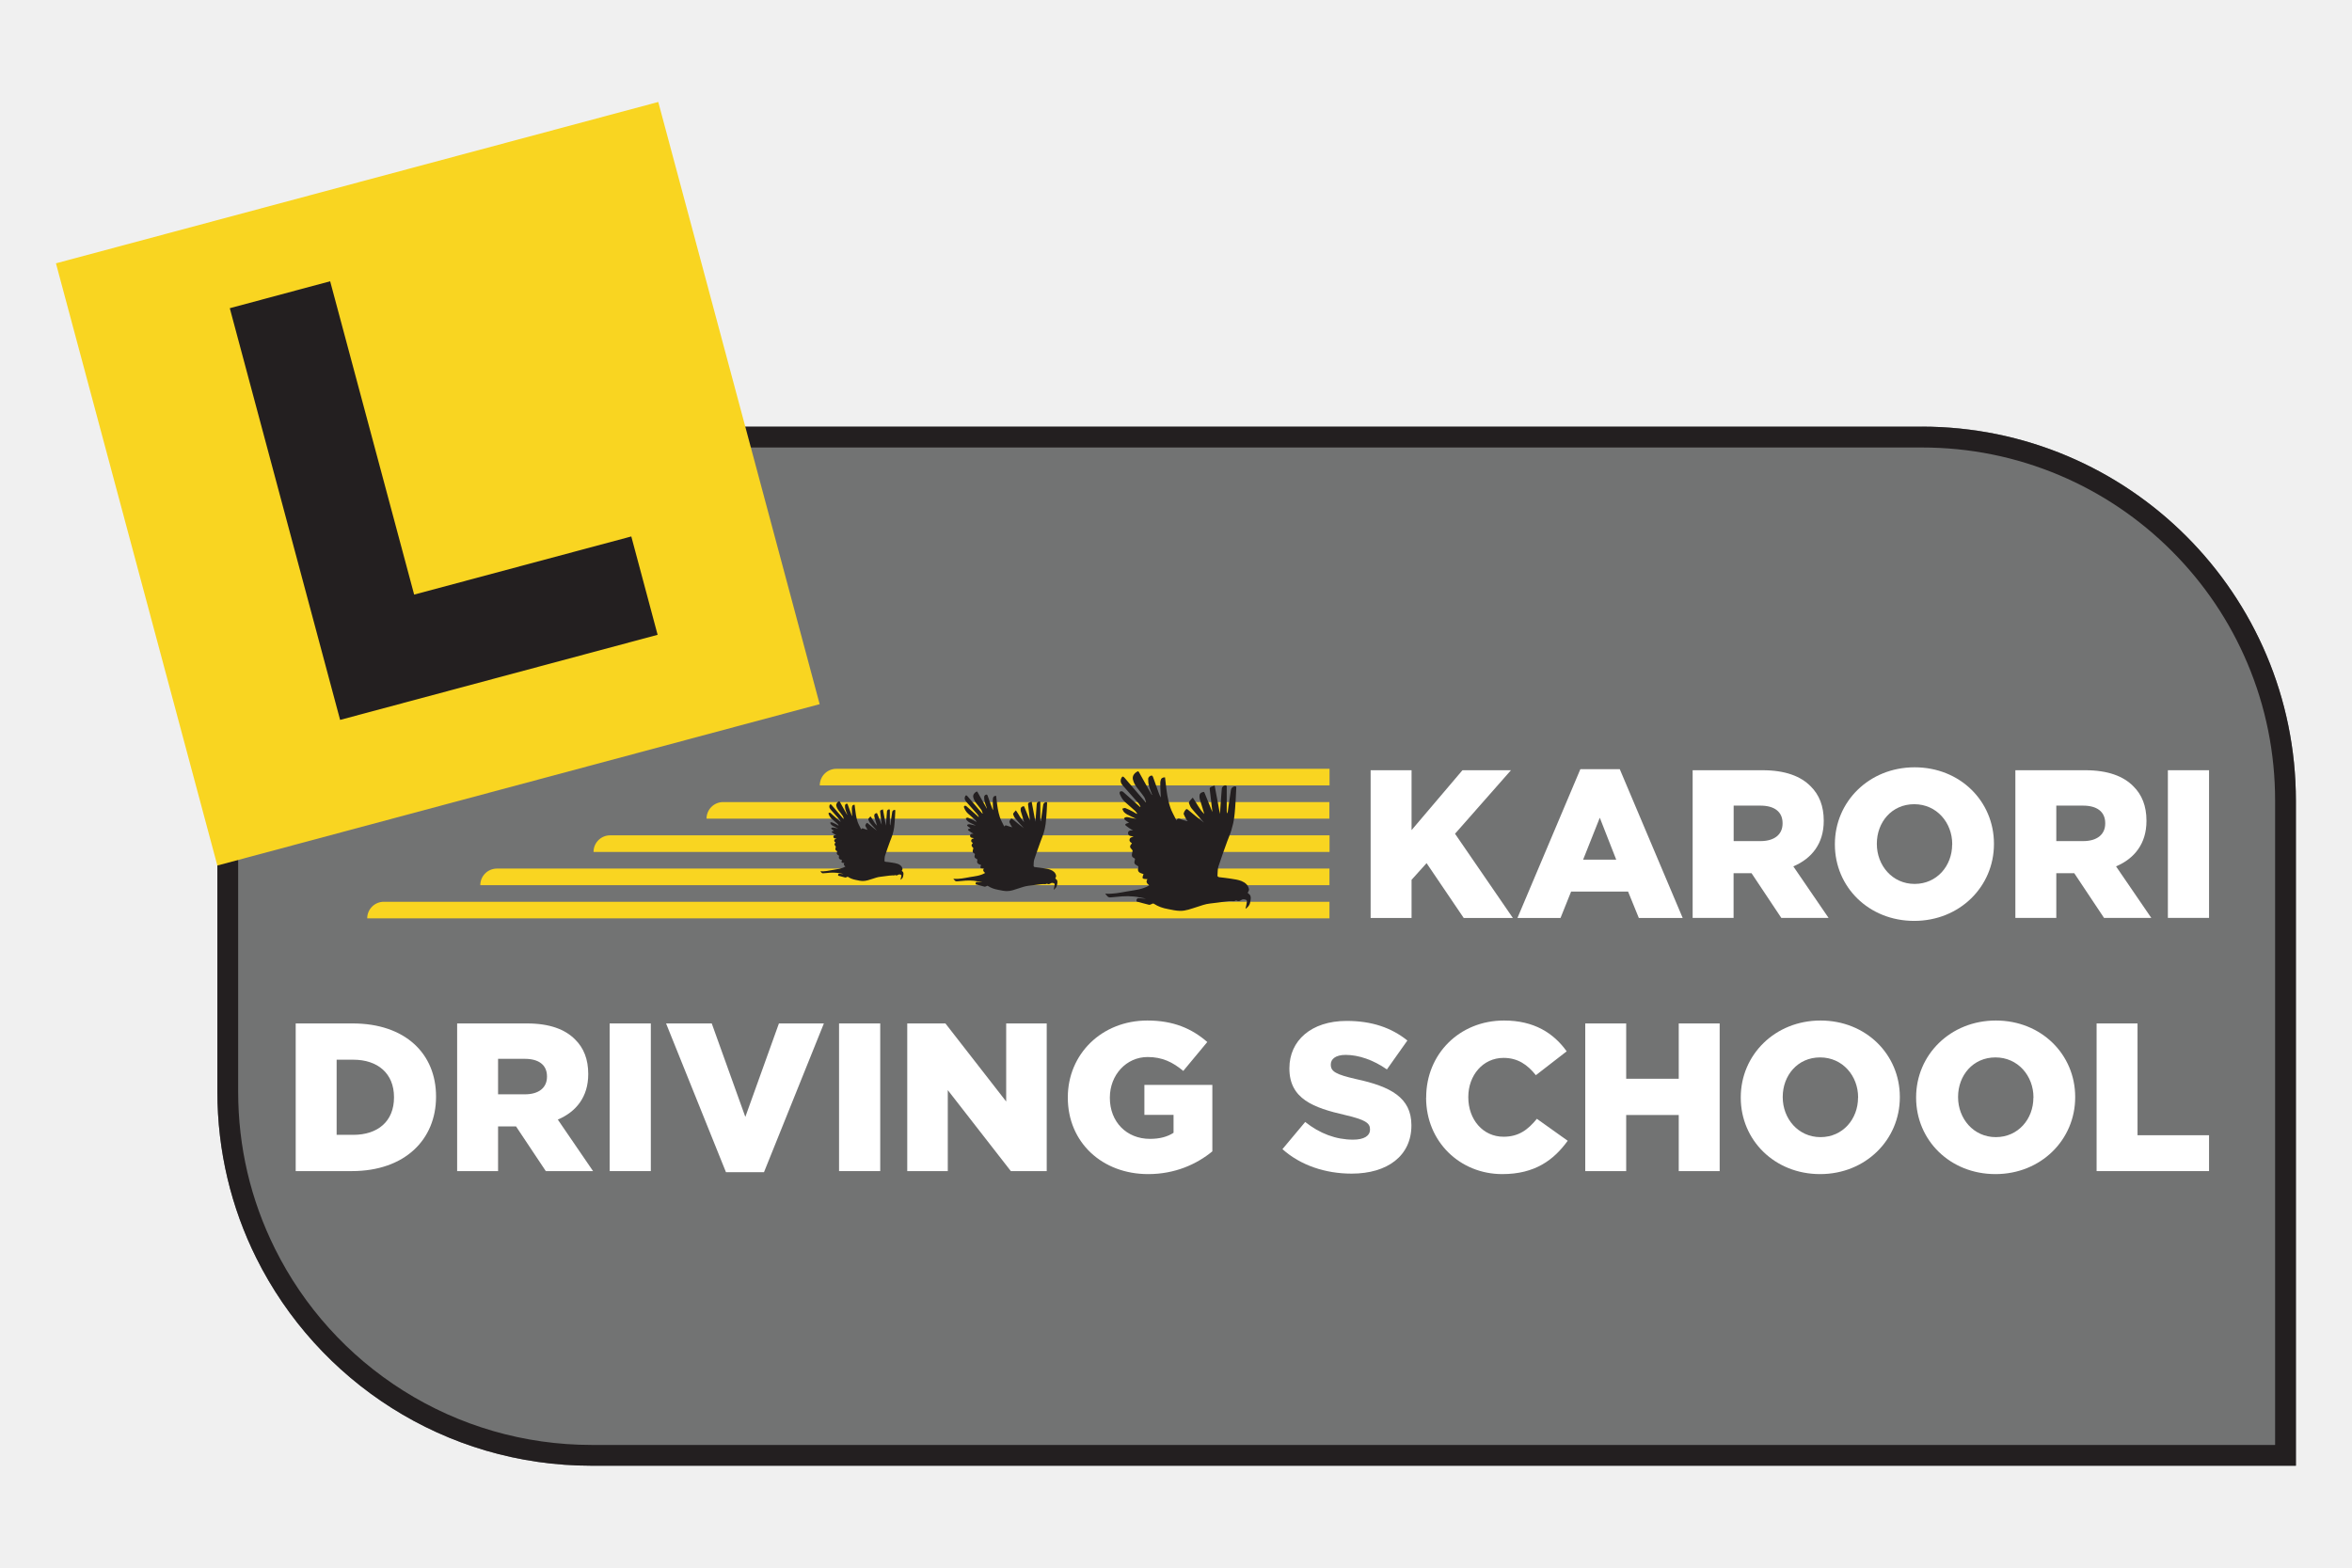
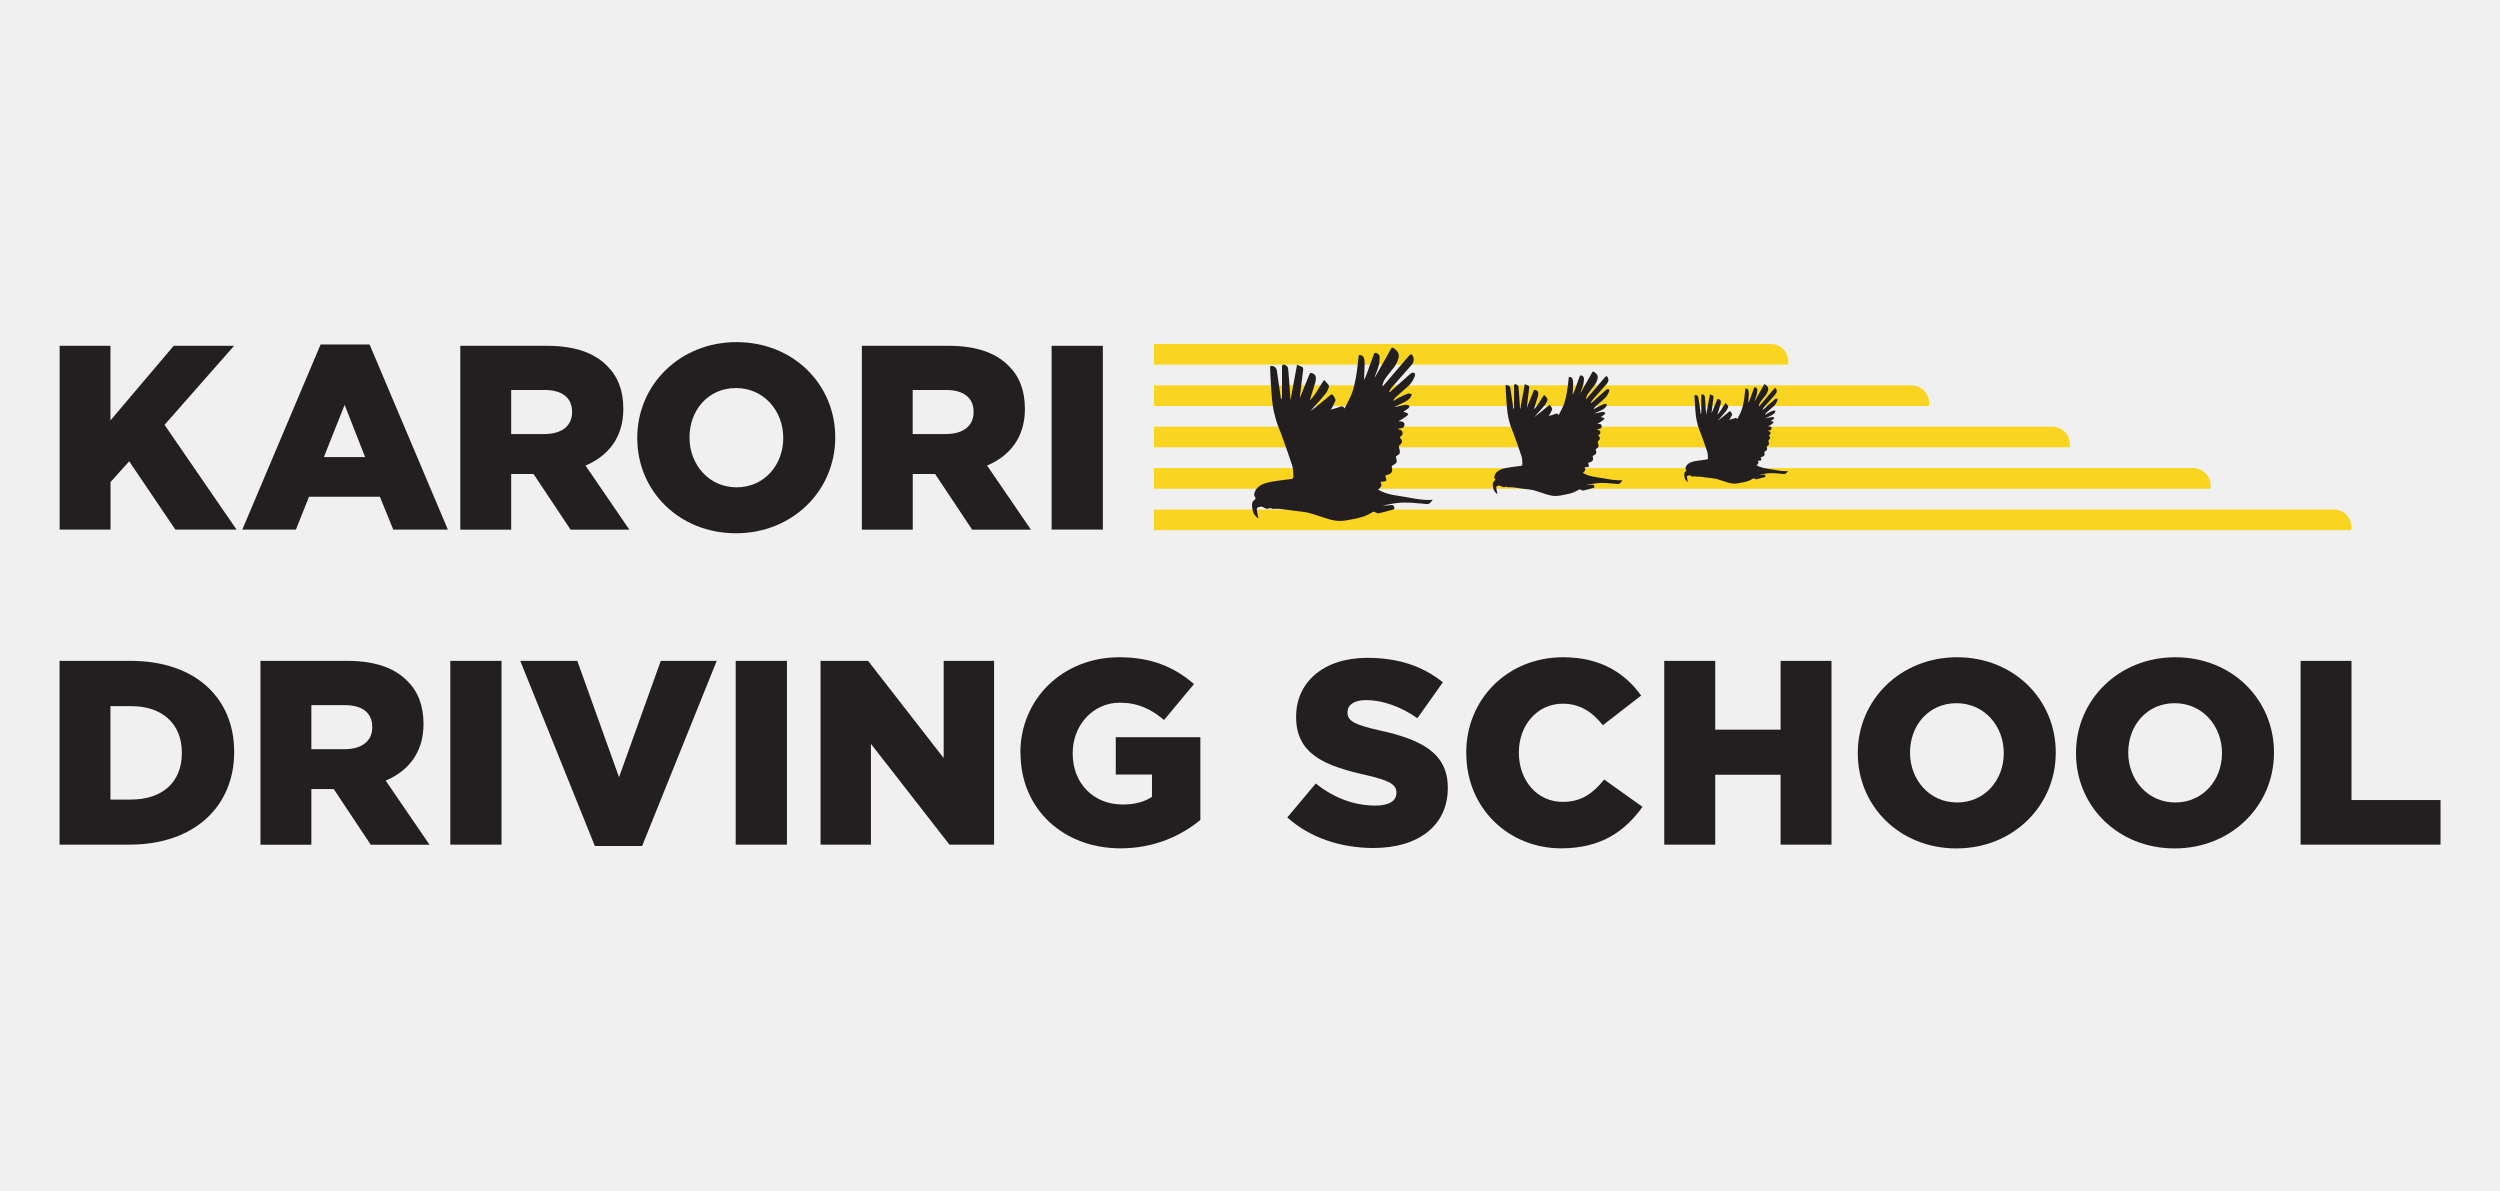
- <svg xmlns="http://www.w3.org/2000/svg" id="Layer_1" data-name="Layer 1" version="1.1" viewBox="0 0 297.64 198.43">
+ <svg xmlns="http://www.w3.org/2000/svg" id="Layer_1" data-name="Layer 1" version="1.1" viewBox="0 0 297.64 141.73">
  <defs>
    <style>
      .cls-1 {
        fill: #f9d521;
      }

-       .cls-1, .cls-2, .cls-3, .cls-4 {
+       .cls-1, .cls-2 {
        stroke-width: 0px;
      }

      .cls-2 {
        fill: #231f20;
      }
- 
-       .cls-3 {
-         fill: #fff;
-       }
- 
-       .cls-4 {
-         fill: #727373;
-       }
    </style>
  </defs>
  <g>
-     <path class="cls-4" d="M27.51,54.01v84.17c0,7.56,1.77,14.71,4.92,21.04,7.75,15.59,23.83,26.3,42.42,26.3h215.69s0-84.17,0-84.17c0-26.15-21.2-47.35-47.35-47.35H27.51Z" />
-     <path class="cls-2" d="M243.2,56.64c6.04,0,11.89,1.18,17.41,3.51,5.32,2.25,10.11,5.48,14.21,9.58,4.11,4.11,7.33,8.89,9.58,14.21,2.33,5.51,3.51,11.37,3.51,17.41v81.54H74.86c-8.48,0-16.74-2.39-23.87-6.9-6.95-4.39-12.55-10.6-16.2-17.95-3.08-6.2-4.65-12.89-4.65-19.87V56.64h213.06M243.2,54.01H27.51v84.17c0,7.56,1.77,14.71,4.92,21.04,7.75,15.59,23.83,26.3,42.42,26.3h215.69v-84.17c0-26.15-21.2-47.35-47.35-47.35h0Z" />
+     <path class="cls-2" d="M7.09,41.17h6.06v8.88l7.53-8.88h7.19l-8.28,9.41,8.57,12.47h-7.28l-5.5-8.13-2.22,2.47v5.66h-6.06v-21.88Z" />
+     <path class="cls-2" d="M38.15,41.01h5.85l9.32,22.04h-6.5l-1.59-3.91h-8.44l-1.56,3.91h-6.38l9.32-22.04ZM43.47,54.42l-2.44-6.22-2.47,6.22h4.91Z" />
+     <path class="cls-2" d="M54.79,41.17h10.35c3.35,0,5.66.88,7.13,2.38,1.28,1.25,1.94,2.94,1.94,5.1v.06c0,3.35-1.78,5.56-4.5,6.72l5.22,7.63h-7l-4.41-6.63h-2.66v6.63h-6.06v-21.88ZM64.86,51.67c2.06,0,3.25-1,3.25-2.59v-.06c0-1.72-1.25-2.59-3.28-2.59h-3.97v5.25h4Z" />
+     <path class="cls-2" d="M75.87,52.17v-.06c0-6.28,5.06-11.38,11.82-11.38s11.75,5.03,11.75,11.32v.06c0,6.28-5.06,11.38-11.82,11.38s-11.75-5.03-11.75-11.32ZM93.25,52.17v-.06c0-3.16-2.28-5.91-5.63-5.91s-5.53,2.69-5.53,5.85v.06c0,3.16,2.28,5.91,5.6,5.91s5.56-2.69,5.56-5.85Z" />
+     <path class="cls-2" d="M102.6,41.17h10.35c3.35,0,5.66.88,7.13,2.38,1.28,1.25,1.94,2.94,1.94,5.1v.06c0,3.35-1.78,5.56-4.5,6.72l5.22,7.63h-7l-4.41-6.63h-2.66v6.63h-6.06v-21.88ZM112.66,51.67c2.06,0,3.25-1,3.25-2.59v-.06c0-1.72-1.25-2.59-3.28-2.59h-3.97v5.25h4Z" />
+     <path class="cls-2" d="M125.2,41.17h6.1v21.88h-6.1v-21.88Z" />
+     <path class="cls-2" d="M7.09,78.68h8.44c7.82,0,12.35,4.5,12.35,10.82v.06c0,6.31-4.6,11-12.47,11H7.09v-21.88ZM15.62,95.19c3.63,0,6.03-2,6.03-5.53v-.06c0-3.5-2.41-5.53-6.03-5.53h-2.47v11.13h2.47Z" />
+     <path class="cls-2" d="M31,78.68h10.35c3.35,0,5.66.88,7.13,2.38,1.28,1.25,1.94,2.94,1.94,5.1v.06c0,3.35-1.78,5.56-4.5,6.72l5.22,7.63h-7l-4.41-6.63h-2.66v6.63h-6.06v-21.88ZM41.07,89.19c2.06,0,3.25-1,3.25-2.59v-.06c0-1.72-1.25-2.59-3.28-2.59h-3.97v5.25h4Z" />
+     <path class="cls-2" d="M53.61,78.68h6.1v21.88h-6.1v-21.88Z" />
+     <path class="cls-2" d="M61.95,78.68h6.78l4.97,13.85,4.97-13.85h6.66l-8.88,22.04h-5.63l-8.88-22.04Z" />
+     <path class="cls-2" d="M87.59,78.68h6.1v21.88h-6.1v-21.88Z" />
+     <path class="cls-2" d="M97.69,78.68h5.66l9,11.57v-11.57h6v21.88h-5.31l-9.35-12v12h-6v-21.88Z" />
+     <path class="cls-2" d="M121.48,89.69v-.06c0-6.38,5-11.38,11.79-11.38,3.85,0,6.57,1.19,8.88,3.19l-3.56,4.28c-1.56-1.31-3.13-2.06-5.28-2.06-3.16,0-5.6,2.66-5.6,6v.06c0,3.53,2.47,6.06,5.94,6.06,1.47,0,2.59-.31,3.5-.91v-2.66h-4.31v-4.44h10.07v9.85c-2.31,1.91-5.53,3.38-9.5,3.38-6.82,0-11.91-4.69-11.91-11.32Z" />
+     <path class="cls-2" d="M153.27,97.31l3.38-4.03c2.16,1.72,4.56,2.63,7.1,2.63,1.63,0,2.5-.56,2.5-1.5v-.06c0-.91-.72-1.41-3.69-2.09-4.66-1.06-8.25-2.38-8.25-6.88v-.06c0-4.06,3.22-7,8.47-7,3.72,0,6.63,1,9,2.91l-3.03,4.28c-2-1.41-4.19-2.16-6.13-2.16-1.47,0-2.19.63-2.19,1.41v.06c0,1,.75,1.44,3.78,2.13,5.03,1.09,8.16,2.72,8.16,6.82v.06c0,4.47-3.53,7.13-8.85,7.13-3.88,0-7.57-1.22-10.25-3.63Z" />
+     <path class="cls-2" d="M174.56,89.69v-.06c0-6.38,4.91-11.38,11.54-11.38,4.47,0,7.35,1.88,9.29,4.56l-4.56,3.53c-1.25-1.56-2.69-2.56-4.78-2.56-3.06,0-5.22,2.59-5.22,5.78v.06c0,3.28,2.16,5.85,5.22,5.85,2.28,0,3.63-1.06,4.94-2.66l4.56,3.25c-2.06,2.85-4.85,4.94-9.69,4.94-6.25,0-11.29-4.78-11.29-11.32Z" />
+     <path class="cls-2" d="M198.14,78.68h6.07v8.19h7.78v-8.19h6.06v21.88h-6.06v-8.32h-7.78v8.32h-6.07v-21.88Z" />
+     <path class="cls-2" d="M221.18,89.69v-.06c0-6.28,5.06-11.38,11.82-11.38s11.75,5.03,11.75,11.32v.06c0,6.28-5.06,11.38-11.82,11.38s-11.75-5.03-11.75-11.32ZM238.56,89.69v-.06c0-3.16-2.28-5.91-5.63-5.91s-5.53,2.69-5.53,5.85v.06c0,3.16,2.28,5.91,5.6,5.91s5.56-2.69,5.56-5.85Z" />
+     <path class="cls-2" d="M247.16,89.69v-.06c0-6.28,5.06-11.38,11.82-11.38s11.75,5.03,11.75,11.32v.06c0,6.28-5.06,11.38-11.82,11.38s-11.75-5.03-11.75-11.32ZM264.54,89.69v-.06c0-3.16-2.28-5.91-5.63-5.91s-5.53,2.69-5.53,5.85v.06c0,3.16,2.28,5.91,5.6,5.91s5.56-2.69,5.56-5.85Z" />
+     <path class="cls-2" d="M273.89,78.68h6.07v16.57h10.6v5.31h-16.66v-21.88Z" />
  </g>
-   <g>
-     <rect class="cls-1" x="15.95" y="21.77" width="78.91" height="78.91" transform="translate(-13.96 16.43) rotate(-15)" />
-     <polygon class="cls-2" points="79.89 67.9 83.22 80.35 43.04 91.12 29.08 39.01 41.78 35.6 52.41 75.26 79.89 67.9" />
-   </g>
-   <g>
-     <path class="cls-3" d="M173.45,97.49h5.18v7.58l6.44-7.58h6.14l-7.08,8.04,7.32,10.66h-6.22l-4.7-6.94-1.9,2.11v4.83h-5.18v-18.69Z" />
-     <path class="cls-3" d="M199.99,97.36h4.99l7.96,18.83h-5.55l-1.36-3.34h-7.21l-1.34,3.34h-5.45l7.96-18.83ZM204.53,108.81l-2.08-5.31-2.11,5.31h4.19Z" />
-     <path class="cls-3" d="M214.2,97.49h8.84c2.86,0,4.83.75,6.09,2.03,1.09,1.07,1.66,2.51,1.66,4.35v.05c0,2.86-1.52,4.75-3.85,5.74l4.46,6.52h-5.98l-3.77-5.66h-2.27v5.66h-5.18v-18.69ZM222.8,106.46c1.76,0,2.78-.85,2.78-2.22v-.05c0-1.47-1.07-2.22-2.8-2.22h-3.39v4.49h3.42Z" />
-     <path class="cls-3" d="M232.2,106.89v-.05c0-5.37,4.33-9.72,10.09-9.72s10.04,4.3,10.04,9.67v.05c0,5.37-4.33,9.72-10.09,9.72s-10.04-4.3-10.04-9.67ZM247.05,106.89v-.05c0-2.7-1.95-5.05-4.81-5.05s-4.73,2.3-4.73,4.99v.05c0,2.7,1.95,5.05,4.78,5.05s4.75-2.3,4.75-4.99Z" />
-     <path class="cls-3" d="M255.04,97.49h8.84c2.86,0,4.83.75,6.09,2.03,1.09,1.07,1.66,2.51,1.66,4.35v.05c0,2.86-1.52,4.75-3.85,5.74l4.46,6.52h-5.98l-3.77-5.66h-2.27v5.66h-5.18v-18.69ZM263.63,106.46c1.76,0,2.78-.85,2.78-2.22v-.05c0-1.47-1.07-2.22-2.8-2.22h-3.39v4.49h3.42Z" />
-     <path class="cls-3" d="M274.34,97.49h5.21v18.69h-5.21v-18.69Z" />
-   </g>
-   <g>
-     <path class="cls-3" d="M57.85,129.54h8.84c2.86,0,4.83.75,6.09,2.03,1.09,1.07,1.66,2.51,1.66,4.35v.05c0,2.86-1.52,4.75-3.85,5.74l4.46,6.52h-5.98l-3.77-5.66h-2.27v5.66h-5.18v-18.69ZM66.44,138.51c1.76,0,2.78-.85,2.78-2.22v-.05c0-1.47-1.07-2.22-2.8-2.22h-3.39v4.49h3.42Z" />
-     <g>
-       <path class="cls-3" d="M37.42,129.54h7.21c6.68,0,10.55,3.85,10.55,9.24v.05c0,5.39-3.93,9.4-10.66,9.4h-7.1v-18.69ZM44.71,143.64c3.1,0,5.15-1.71,5.15-4.73v-.05c0-2.99-2.06-4.73-5.15-4.73h-2.11v9.51s2.11,0,2.11,0Z" />
-       <path class="cls-3" d="M77.15,129.54h5.21v18.69h-5.21v-18.69Z" />
-       <path class="cls-3" d="M84.28,129.54h5.79l4.25,11.83,4.25-11.83h5.69l-7.58,18.83h-4.81l-7.58-18.83Z" />
-       <path class="cls-3" d="M106.18,129.54h5.21v18.69h-5.21v-18.69Z" />
-       <path class="cls-3" d="M114.81,129.54h4.83l7.69,9.88v-9.88h5.13v18.69h-4.54l-7.98-10.25v10.25s-5.13,0-5.13,0v-18.69Z" />
-       <path class="cls-3" d="M135.13,138.94v-.05c0-5.45,4.27-9.72,10.07-9.72,3.28,0,5.61,1.01,7.58,2.72l-3.04,3.66c-1.34-1.12-2.67-1.76-4.51-1.76-2.7,0-4.78,2.27-4.78,5.13v.05c0,3.02,2.11,5.18,5.07,5.18,1.26,0,2.22-.27,2.99-.77v-2.27h-3.69v-3.79h8.6v8.41c-1.98,1.63-4.73,2.88-8.12,2.88-5.82,0-10.17-4.01-10.17-9.67Z" />
-       <path class="cls-3" d="M162.29,145.45l2.88-3.44c1.84,1.47,3.9,2.24,6.06,2.24,1.39,0,2.14-.48,2.14-1.28v-.05c0-.77-.61-1.2-3.15-1.79-3.98-.91-7.05-2.03-7.05-5.88v-.05c0-3.47,2.75-5.98,7.24-5.98,3.18,0,5.66.85,7.69,2.48l-2.59,3.66c-1.71-1.2-3.58-1.84-5.23-1.84-1.26,0-1.87.53-1.87,1.2v.05c0,.85.64,1.23,3.23,1.82,4.3.93,6.97,2.32,6.97,5.82v.05c0,3.82-3.02,6.09-7.56,6.09-3.31,0-6.46-1.04-8.76-3.1Z" />
-       <path class="cls-3" d="M180.48,138.94v-.05c0-5.45,4.19-9.72,9.85-9.72,3.82,0,6.28,1.6,7.93,3.9l-3.9,3.02c-1.07-1.34-2.3-2.19-4.09-2.19-2.62,0-4.46,2.22-4.46,4.94v.05c0,2.8,1.84,4.99,4.46,4.99,1.95,0,3.1-.91,4.22-2.27l3.9,2.78c-1.76,2.43-4.14,4.22-8.28,4.22-5.34,0-9.64-4.09-9.64-9.67Z" />
-       <path class="cls-3" d="M200.61,129.54h5.18v7h6.65v-7s5.18,0,5.18,0v18.69h-5.18v-7.1s-6.65,0-6.65,0v7.1h-5.18v-18.69Z" />
-       <path class="cls-3" d="M220.29,138.94v-.05c0-5.37,4.33-9.72,10.09-9.72s10.04,4.3,10.04,9.67v.05c0,5.37-4.33,9.72-10.09,9.72s-10.04-4.3-10.04-9.67ZM235.14,138.94v-.05c0-2.7-1.95-5.05-4.81-5.05s-4.73,2.3-4.73,4.99v.05c0,2.7,1.95,5.05,4.78,5.05s4.75-2.3,4.75-4.99Z" />
-       <path class="cls-3" d="M242.48,138.94v-.05c0-5.37,4.33-9.72,10.09-9.72s10.04,4.3,10.04,9.67v.05c0,5.37-4.33,9.72-10.09,9.72s-10.04-4.3-10.04-9.67ZM257.33,138.94v-.05c0-2.7-1.95-5.05-4.81-5.05s-4.73,2.3-4.73,4.99v.05c0,2.7,1.95,5.05,4.78,5.05s4.75-2.3,4.75-4.99Z" />
-       <path class="cls-3" d="M265.32,129.54h5.18v14.15h9.05v4.54h-14.23v-18.69Z" />
-     </g>
-   </g>
-   <path class="cls-1" d="M103.73,97.31h64.51c0,1.16-.94,2.1-2.1,2.1h-62.41v-2.1h0Z" transform="translate(271.98 196.72) rotate(-180)" />
-   <path class="cls-1" d="M89.42,101.51h78.83c0,1.16-.94,2.1-2.1,2.1h-76.72v-2.1h0Z" transform="translate(257.66 205.13) rotate(-180)" />
-   <path class="cls-1" d="M75.1,105.72h93.14c0,1.16-.94,2.1-2.1,2.1h-91.04v-2.1h0Z" transform="translate(243.35 213.55) rotate(-180)" />
-   <path class="cls-1" d="M60.79,109.93h107.46c0,1.16-.94,2.1-2.1,2.1H60.79v-2.1h0Z" transform="translate(229.03 221.97) rotate(-180)" />
-   <path class="cls-1" d="M46.47,114.14h121.77c0,1.16-.94,2.1-2.1,2.1H46.47v-2.1h0Z" transform="translate(214.71 230.38) rotate(-180)" />
-   <g>
-     <path class="cls-2" d="M139.86,113.11c.08.12.17.2.24.29.13.17.29.21.5.18.23-.03.46-.03.68-.06.99-.11,1.97-.14,2.96.07.26.06.52.1.79.15-.3,0-.6-.02-.89-.06-.16-.02-.26.05-.31.19-.02.06,0,.13,0,.22.02,0,.06.03.1.04.49.13.97.27,1.47.39.1.02.23-.04.33-.09.11-.06.19-.11.31-.03.53.35,1.13.55,1.75.66.51.1,1.02.22,1.53.23.72.02,1.4-.26,2.08-.47.57-.18,1.13-.4,1.73-.46.68-.07,1.35-.17,2.02-.26.23-.03.47-.06.7-.05.17,0,.34.06.51-.06.03-.02.09-.01.13,0,.2.11.39.07.55-.05.2-.15.41-.13.61-.06.07.02.16.13.15.19-.03.24-.08.48-.13.73-.01.05-.04.1-.05.15.02.02.04.03.07.05.11-.11.23-.21.32-.33.17-.22.21-.49.25-.76.05-.32.04-.61-.27-.8-.11-.07-.1-.14-.02-.25.06-.08.1-.21.09-.3-.1-.55-.5-.86-.97-1.05-.41-.16-.86-.22-1.3-.29-.49-.08-.99-.13-1.48-.19-.16-.02-.26-.09-.24-.26.03-.37.01-.76.12-1.1.35-1.08.74-2.14,1.12-3.2.17-.47.38-.92.52-1.4.16-.54.29-1.08.36-1.63.1-.77.14-1.56.19-2.34.03-.48.05-.95.07-1.43,0-.05-.06-.14-.1-.14-.28-.02-.54.18-.58.46-.11.7-.21,1.4-.31,2.1-.04.27-.07.55-.11.82h-.06c-.02-.09-.05-.18-.05-.27,0-.46,0-.92,0-1.38,0-.56,0-1.12,0-1.68,0-.06-.03-.15-.07-.16-.21-.08-.53.15-.55.37-.04.38-.06.75-.09,1.13-.05.7-.1,1.39-.15,2.1-.22-1.19-.44-2.38-.67-3.6-.18.07-.32.12-.46.18-.14.06-.18.16-.16.31.05.39.1.79.14,1.18.07.55.13,1.1.2,1.69-.04-.09-.07-.16-.1-.22-.29-.72-.59-1.45-.88-2.17-.03-.08-.05-.19-.19-.15-.35.08-.5.27-.47.64.01.13.03.25.07.37.1.35.21.7.32,1.04.07.23.14.46.22.74-.65-.61-.95-1.39-1.46-2.07-.16.17-.31.32-.43.48-.05.06-.07.18-.04.24.09.22.17.46.32.64.32.4.67.77,1.01,1.16.19.21.37.42.56.64-.69-.51-1.34-1.06-2-1.61-.06-.05-.14-.12-.2-.1-.16.03-.42.51-.36.65.1.23.22.46.35.68.04.08.11.14.16.21-.3-.06-.56-.15-.83-.24-.2-.07-.41-.23-.61.12-.28-.59-.6-1.1-.78-1.66-.33-.97-.46-2-.57-3.01-.03-.26-.06-.52-.09-.77-.33,0-.5.12-.56.41-.03.14-.05.29-.04.44,0,.38.02.77.04,1.15,0,.18.02.37.03.55-.12-.19-.2-.39-.27-.59-.24-.68-.48-1.36-.73-2.04-.02-.06-.11-.15-.16-.15-.22.01-.44.22-.44.43,0,.29.02.59.1.87.1.39.26.76.4,1.14-.01,0-.03.01-.04.02-.17-.29-.34-.59-.5-.88-.37-.66-.74-1.32-1.11-1.98-.05-.08-.09-.18-.22-.11-.33.17-.66.54-.57.97.08.38.26.72.49,1.03.31.41.65.8.93,1.22.13.19.17.43.25.65-.02,0-.04.01-.06.02-.02-.02-.04-.04-.06-.06-.86-1-1.72-2.01-2.58-3.01-.21-.24-.31-.24-.45.06-.04.09-.06.21-.06.31,0,.25.14.44.3.62.66.74,1.32,1.48,1.97,2.23.1.12.16.27.24.41-.02.01-.04.03-.06.04-.28-.25-.56-.5-.84-.75-.44-.39-.87-.79-1.31-1.17-.07-.06-.24-.09-.33-.05-.13.06-.13.21-.08.34.16.38.36.74.68,1.02.42.37.84.74,1.26,1.11.1.09.17.22.25.33-.02.02-.03.03-.05.05-.17-.1-.33-.21-.5-.3-.31-.16-.62-.32-.94-.44-.11-.04-.26.05-.39.08.06.12.09.26.17.36.26.33.65.47,1.01.65.2.1.41.2.62.29-.33-.05-.64-.13-.96-.2-.12-.03-.24-.04-.36-.03-.09.01-.2.07-.24.14-.02.04.05.17.12.22.15.12.32.23.5.35-.07.02-.12.04-.17.05-.06.02-.12.03-.17.05-.16.07-.19.16-.06.27.13.11.28.21.42.31.14.09.29.18.48.29-.14,0-.22,0-.3,0-.21.03-.32.14-.33.32,0,.2.1.34.31.38.12.02.25.04.4.07-.23.09-.48.11-.52.39-.04.24.13.35.3.45-.01.03-.02.05-.03.06-.27.31-.27.46.02.74.09.09.12.17.08.28-.03.07-.04.14-.05.22-.07.32-.01.46.28.61.11.05.1.12.07.21-.12.4-.07.54.31.73.14.07.17.14.12.28-.1.36.04.58.39.69.09.03.18.06.28.1-.04.1-.06.18-.09.26-.08.25-.03.32.22.35.11.01.22.02.37.03-.27.37-.02.57.23.79-.87.52-1.82.59-2.75.75-.93.16-1.86.37-2.82.29Z" />
-     <path class="cls-2" d="M120.63,111.21c.06.08.12.14.17.21.09.12.21.15.36.13.16-.02.33-.02.49-.04.71-.08,1.41-.1,2.11.05.19.04.37.07.56.11-.22,0-.43-.02-.63-.04-.11-.02-.19.03-.22.13-.02.04,0,.1,0,.16.02,0,.04.02.07.03.35.09.7.19,1.05.28.07.02.16-.03.23-.06.08-.04.14-.08.22-.02.38.25.81.39,1.25.47.36.07.73.16,1.1.17.52.01,1-.18,1.49-.34.41-.13.81-.28,1.24-.33.48-.05.96-.12,1.45-.18.17-.02.34-.04.5-.04.12,0,.25.04.36-.04.02-.01.07,0,.09,0,.14.08.28.05.4-.03.14-.11.29-.09.44-.04.05.02.11.09.11.14-.02.17-.06.35-.09.52,0,.04-.03.07-.04.11.02.01.03.02.05.04.08-.08.16-.15.23-.24.12-.16.15-.35.18-.54.03-.23.03-.43-.19-.57-.08-.05-.07-.1-.02-.18.04-.06.07-.15.06-.22-.07-.39-.36-.62-.69-.75-.29-.12-.61-.16-.93-.21-.35-.06-.71-.09-1.06-.14-.11-.01-.18-.07-.17-.19.02-.26,0-.54.09-.79.25-.77.53-1.53.8-2.29.12-.34.27-.66.37-1,.11-.38.21-.77.26-1.17.07-.55.1-1.11.14-1.67.02-.34.04-.68.05-1.02,0-.03-.04-.1-.07-.1-.2-.01-.39.13-.42.33-.08.5-.15,1-.22,1.5-.03.2-.05.39-.08.59h-.04c-.01-.06-.03-.13-.03-.19,0-.33,0-.65,0-.98,0-.4,0-.8,0-1.2,0-.04-.02-.11-.05-.12-.15-.05-.38.11-.4.27-.03.27-.04.54-.06.81-.04.5-.07.99-.11,1.5-.16-.85-.31-1.7-.48-2.57-.13.05-.23.09-.33.13-.1.04-.13.12-.12.22.04.28.07.56.1.85.05.39.09.79.14,1.21-.03-.07-.05-.11-.07-.16-.21-.52-.42-1.04-.63-1.55-.02-.06-.04-.13-.14-.11-.25.06-.36.19-.34.45,0,.09.02.18.05.27.07.25.15.5.23.75.05.16.1.33.16.53-.46-.44-.68-.99-1.04-1.48-.11.12-.22.23-.31.35-.03.04-.05.13-.03.17.06.16.12.33.23.46.23.29.48.55.72.83.13.15.27.3.4.45-.49-.37-.96-.76-1.43-1.15-.04-.03-.1-.08-.14-.07-.11.02-.3.36-.26.46.07.17.16.33.25.49.03.05.08.1.12.15-.21-.04-.4-.11-.59-.17-.15-.05-.3-.16-.43.08-.2-.42-.43-.79-.56-1.19-.23-.7-.33-1.43-.41-2.15-.02-.18-.04-.37-.06-.55-.24,0-.36.09-.4.29-.02.1-.03.21-.03.32,0,.27.02.55.03.82,0,.13.02.26.02.39-.09-.14-.14-.28-.19-.42-.17-.48-.35-.97-.52-1.45-.02-.05-.08-.11-.12-.11-.16,0-.31.15-.31.31,0,.21.02.42.07.62.07.28.19.54.29.81,0,0-.02,0-.03.01-.12-.21-.24-.42-.36-.63-.26-.47-.53-.94-.79-1.41-.03-.06-.07-.13-.15-.08-.24.12-.47.38-.41.69.06.27.19.52.35.74.22.29.46.57.67.87.09.13.12.31.18.46-.01,0-.03.01-.04.02-.01-.01-.03-.03-.04-.04-.61-.72-1.23-1.43-1.84-2.15-.15-.17-.22-.17-.32.04-.03.07-.04.15-.04.22,0,.18.1.32.21.45.47.53.94,1.06,1.41,1.59.07.08.11.2.17.29-.02,0-.03.02-.04.03-.2-.18-.4-.36-.6-.54-.31-.28-.62-.56-.94-.83-.05-.05-.17-.07-.23-.04-.09.04-.09.15-.05.24.11.27.26.53.48.73.3.26.6.53.9.79.07.07.12.16.18.23-.01.01-.02.02-.04.03-.12-.07-.23-.15-.36-.21-.22-.11-.44-.23-.67-.31-.08-.03-.19.03-.28.06.04.09.06.19.12.26.19.23.46.34.72.46.15.07.29.14.44.21-.23-.03-.46-.09-.68-.14-.08-.02-.17-.03-.26-.02-.06,0-.14.05-.17.1-.02.03.04.12.08.16.11.09.23.16.36.25-.05.02-.09.03-.12.04-.04.01-.09.02-.12.04-.11.05-.13.11-.04.19.09.08.2.15.3.22.1.07.21.13.35.21-.1,0-.15,0-.21,0-.15.02-.23.1-.23.23,0,.14.07.24.22.27.09.02.18.03.29.05-.16.07-.34.08-.37.28-.03.17.09.25.21.32,0,.02-.01.03-.02.04-.19.22-.19.33.01.53.07.06.09.12.05.2-.02.05-.03.1-.04.15-.05.23,0,.33.2.43.08.04.07.08.05.15-.09.29-.05.39.22.52.1.05.12.1.09.2-.07.26.03.42.28.5.07.02.13.04.2.07-.03.07-.05.13-.06.18-.05.18-.02.23.16.25.08,0,.16.01.26.02-.19.26-.02.41.16.56-.62.37-1.3.42-1.96.53-.66.12-1.33.27-2.02.21Z" />
-     <path class="cls-2" d="M103.8,110.26c.04.07.1.11.14.17.07.1.17.12.28.1.13-.02.26-.02.39-.03.57-.07,1.13-.08,1.69.04.15.03.3.06.45.09-.17,0-.34-.01-.51-.04-.09-.01-.15.03-.18.11-.01.03,0,.08,0,.13.01,0,.03.02.06.02.28.08.56.15.84.22.06.01.13-.02.19-.05.06-.03.11-.07.18-.02.3.2.64.31,1,.38.29.06.58.13.88.13.41,0,.8-.15,1.19-.27.33-.1.64-.23.99-.26.39-.04.77-.1,1.16-.15.13-.02.27-.03.4-.03.1,0,.2.03.29-.03.02-.01.05,0,.07,0,.11.06.22.04.32-.03.12-.08.23-.07.35-.03.04.01.09.07.09.11-.01.14-.05.28-.08.41,0,.03-.02.06-.03.09.01,0,.03.02.04.03.06-.06.13-.12.18-.19.1-.13.12-.28.14-.43.03-.18.02-.35-.15-.46-.06-.04-.06-.08-.01-.14.03-.05.06-.12.05-.17-.06-.31-.29-.49-.55-.6-.23-.09-.49-.13-.74-.17-.28-.05-.57-.08-.85-.11-.09-.01-.15-.05-.14-.15.02-.21,0-.43.07-.63.2-.62.42-1.22.64-1.83.1-.27.22-.53.3-.8.09-.31.17-.62.21-.93.06-.44.08-.89.11-1.33.02-.27.03-.55.04-.82,0-.03-.04-.08-.06-.08-.16,0-.31.1-.33.26-.06.4-.12.8-.18,1.2-.02.16-.04.31-.06.47h-.03c0-.05-.03-.1-.03-.15,0-.26,0-.52,0-.79,0-.32,0-.64,0-.96,0-.03-.02-.09-.04-.09-.12-.04-.3.08-.32.21-.02.21-.04.43-.05.64-.03.4-.06.79-.09,1.2-.13-.68-.25-1.36-.38-2.06-.1.04-.18.07-.26.11-.08.03-.1.09-.09.18.03.23.06.45.08.68.04.32.08.63.12.97-.02-.05-.04-.09-.06-.13-.17-.41-.34-.83-.5-1.24-.02-.05-.03-.11-.11-.09-.2.05-.29.15-.27.36,0,.07.02.14.04.21.06.2.12.4.18.6.04.13.08.26.13.42-.37-.35-.54-.8-.83-1.18-.09.1-.18.18-.25.28-.03.03-.04.1-.02.14.05.13.1.26.18.37.18.23.38.44.58.66.11.12.21.24.32.36-.39-.29-.77-.61-1.14-.92-.03-.03-.08-.07-.11-.06-.09.02-.24.29-.21.37.06.13.13.26.2.39.02.04.06.08.09.12-.17-.04-.32-.09-.47-.14-.12-.04-.24-.13-.35.07-.16-.34-.34-.63-.45-.95-.19-.56-.26-1.14-.33-1.72-.02-.15-.03-.3-.05-.44-.19,0-.29.07-.32.23-.02.08-.03.17-.03.25,0,.22.01.44.02.66,0,.1.01.21.02.31-.07-.11-.11-.22-.15-.34-.14-.39-.28-.78-.42-1.16-.01-.04-.06-.09-.09-.09-.12,0-.25.12-.25.25,0,.17.01.34.06.5.06.22.15.43.23.65,0,0-.01,0-.02.01-.1-.17-.19-.34-.29-.51-.21-.38-.42-.75-.63-1.13-.03-.05-.05-.1-.12-.07-.19.1-.38.31-.33.56.05.22.15.41.28.59.18.23.37.46.53.7.07.11.1.25.14.37-.01,0-.02,0-.04.01-.01-.01-.02-.02-.03-.03-.49-.57-.98-1.15-1.47-1.72-.12-.14-.18-.13-.26.03-.03.05-.03.12-.03.18,0,.14.08.25.17.36.38.42.75.85,1.12,1.27.06.07.09.16.13.24-.01,0-.02.02-.04.02-.16-.14-.32-.29-.48-.43-.25-.22-.5-.45-.75-.67-.04-.04-.14-.05-.19-.03-.08.03-.07.12-.04.19.09.22.2.42.39.58.24.21.48.42.72.64.06.05.1.12.14.19,0,0-.02.02-.03.03-.09-.06-.19-.12-.28-.17-.18-.09-.35-.18-.54-.25-.06-.02-.15.03-.22.04.03.07.05.15.1.21.15.19.37.27.58.37.12.06.23.11.35.17-.19-.03-.37-.07-.55-.11-.07-.01-.14-.02-.21-.01-.05,0-.11.04-.14.08-.01.02.03.1.07.13.09.07.18.13.28.2-.04.01-.07.02-.1.03-.03,0-.07.02-.1.03-.09.04-.11.09-.03.15.08.06.16.12.24.17.08.05.17.1.28.17-.08,0-.12,0-.17,0-.12.02-.18.08-.19.18,0,.12.06.19.18.22.07.01.14.02.23.04-.13.05-.27.06-.3.22-.02.14.07.2.17.26,0,.02-.01.03-.02.03-.15.17-.15.26,0,.42.05.05.07.1.04.16-.01.04-.02.08-.03.12-.04.18,0,.26.16.35.06.03.06.07.04.12-.07.23-.04.31.17.42.08.04.09.08.07.16-.06.21.02.33.23.4.05.02.11.04.16.05-.02.06-.04.1-.05.15-.04.15-.02.18.13.2.06,0,.13.01.21.02-.15.21-.01.33.13.45-.5.3-1.04.33-1.57.43-.53.09-1.06.21-1.61.17Z" />
-   </g>
+   <path class="cls-1" d="M137.39,40.95h73.42c1.16,0,2.1.94,2.1,2.1v.36h-75.52v-2.46h0Z" />
+   <path class="cls-1" d="M137.39,45.88h90.18c1.16,0,2.1.94,2.1,2.1v.36h-92.28v-2.46h0Z" />
+   <path class="cls-1" d="M137.39,50.8h106.94c1.16,0,2.1.94,2.1,2.1v.36h-109.04v-2.46h0Z" />
+   <path class="cls-1" d="M137.39,55.73h123.7c1.16,0,2.1.94,2.1,2.1v.36h-125.8v-2.46h0Z" />
+   <path class="cls-1" d="M137.39,60.66h140.46c1.16,0,2.1.94,2.1,2.1v.36h-142.56v-2.46h0Z" />
+   <path class="cls-2" d="M170.62,59.45c-.09.14-.2.23-.28.34-.15.2-.34.25-.58.21-.27-.04-.54-.04-.8-.07-1.16-.13-2.31-.16-3.46.09-.31.07-.61.12-.92.18.35,0,.7-.03,1.04-.07.19-.03.31.06.37.22.03.07,0,.16,0,.26-.03.01-.07.03-.11.05-.57.15-1.14.32-1.72.45-.12.03-.27-.04-.38-.1-.12-.07-.22-.13-.37-.04-.62.41-1.32.64-2.04.78-.6.11-1.2.26-1.8.27-.84.02-1.64-.3-2.44-.55-.67-.21-1.32-.47-2.03-.54-.79-.08-1.58-.2-2.37-.3-.27-.03-.55-.07-.82-.06-.2,0-.4.07-.59-.07-.03-.02-.11-.01-.15,0-.23.13-.46.08-.65-.05-.24-.17-.48-.15-.72-.06-.08.03-.18.15-.18.22.03.29.1.57.15.85.01.06.04.12.06.18-.03.02-.05.04-.08.06-.13-.13-.27-.25-.38-.39-.2-.26-.24-.57-.29-.89-.05-.37-.04-.71.31-.94.13-.08.12-.17.03-.29-.07-.09-.12-.24-.1-.36.11-.64.59-1.01,1.13-1.23.48-.19,1.01-.26,1.52-.34.58-.1,1.16-.15,1.74-.23.18-.02.3-.11.28-.31-.04-.43-.01-.88-.14-1.29-.41-1.26-.87-2.5-1.31-3.75-.2-.55-.45-1.08-.61-1.64-.18-.63-.34-1.27-.42-1.91-.12-.91-.16-1.82-.22-2.73-.04-.56-.06-1.12-.08-1.68,0-.06.07-.16.12-.16.33-.02.63.21.68.53.13.82.24,1.64.36,2.46.05.32.08.64.13.96h.07c.02-.11.05-.21.06-.32,0-.54,0-1.07,0-1.61,0-.65,0-1.31,0-1.96,0-.07.04-.17.08-.19.24-.09.62.17.65.44.04.44.07.88.11,1.32.06.81.12,1.63.17,2.45.26-1.4.52-2.79.78-4.21.21.08.37.15.54.22.16.07.21.19.19.36-.06.46-.11.92-.17,1.39-.08.65-.15,1.29-.24,1.98.05-.11.09-.19.12-.26.35-.85.69-1.7,1.03-2.54.04-.1.06-.22.22-.18.41.1.59.32.55.74-.01.15-.04.3-.08.44-.12.41-.25.81-.38,1.22-.08.27-.16.53-.26.86.76-.71,1.11-1.63,1.71-2.42.19.2.36.38.51.57.05.07.08.21.05.29-.11.26-.2.54-.38.75-.37.47-.78.91-1.18,1.36-.22.25-.44.5-.65.75.81-.6,1.57-1.24,2.34-1.88.07-.06.16-.14.23-.12.18.04.49.59.42.76-.12.27-.26.53-.4.8-.05.09-.13.17-.19.25.35-.07.66-.18.97-.28.24-.08.49-.26.71.14.33-.69.7-1.29.92-1.94.38-1.14.54-2.34.67-3.53.04-.3.07-.61.1-.9.39,0,.59.15.65.48.03.17.05.35.05.52,0,.45-.03.9-.05,1.35,0,.21-.02.43-.04.64.14-.22.23-.46.32-.69.29-.79.57-1.59.86-2.38.03-.07.13-.18.19-.17.26.01.52.25.51.51,0,.34-.03.69-.12,1.02-.12.45-.31.89-.47,1.33.01,0,.03.01.04.02.2-.35.4-.69.59-1.04.43-.77.86-1.54,1.3-2.31.06-.1.11-.21.25-.13.39.2.78.63.67,1.14-.1.45-.3.84-.58,1.21-.36.48-.76.93-1.09,1.43-.15.22-.2.5-.29.76.02,0,.05.02.07.03.02-.02.05-.04.07-.07,1.01-1.17,2.01-2.35,3.02-3.52.24-.29.36-.28.53.07.05.11.06.24.06.37,0,.29-.16.52-.35.73-.77.87-1.54,1.73-2.3,2.61-.12.14-.19.32-.28.48.02.02.05.03.07.05.33-.29.65-.59.98-.88.51-.46,1.02-.92,1.54-1.37.09-.07.28-.11.38-.06.15.07.15.24.09.4-.18.45-.42.86-.79,1.19-.49.43-.99.86-1.47,1.3-.12.11-.2.25-.3.38.02.02.04.04.06.05.19-.12.38-.25.58-.35.36-.18.73-.37,1.11-.51.12-.05.3.06.46.09-.06.14-.1.31-.2.42-.31.38-.76.55-1.19.76-.24.12-.48.23-.72.34.38-.05.75-.15,1.12-.23.14-.03.28-.05.42-.03.1.01.23.08.28.16.03.05-.06.2-.14.26-.18.15-.37.26-.58.41.08.03.14.04.2.06.07.02.14.03.2.06.19.08.22.19.07.32-.15.13-.33.25-.5.36-.17.11-.34.21-.57.34.16,0,.25,0,.35,0,.25.03.38.16.38.37,0,.24-.12.4-.36.44-.15.03-.29.05-.47.08.26.11.56.13.61.45.04.28-.15.41-.35.53.02.03.02.05.04.07.32.36.32.54-.02.86-.11.1-.14.2-.09.33.03.08.05.17.06.25.08.38.02.54-.33.71-.13.06-.12.14-.08.25.15.47.08.64-.36.86-.16.08-.19.16-.15.33.12.42-.04.68-.46.81-.11.03-.22.07-.33.11.04.12.08.21.1.3.09.3.04.37-.26.41-.13.01-.26.02-.43.04.31.43.03.67-.26.92,1.02.61,2.14.69,3.22.87,1.09.19,2.17.44,3.3.34Z" />
+   <path class="cls-2" d="M193.13,57.23c-.06.1-.14.16-.2.24-.11.14-.25.18-.42.15-.19-.03-.38-.03-.57-.05-.83-.1-1.65-.12-2.47.06-.22.05-.44.08-.66.13.25,0,.5-.02.74-.05.13-.02.22.04.26.16.02.05,0,.11,0,.18-.02,0-.05.02-.08.03-.41.11-.82.23-1.23.32-.08.02-.19-.03-.27-.07-.09-.05-.16-.1-.26-.03-.45.29-.94.46-1.46.55-.43.08-.85.19-1.28.2-.6.01-1.17-.21-1.74-.4-.48-.15-.94-.33-1.45-.38-.57-.05-1.13-.15-1.69-.22-.2-.02-.39-.05-.59-.05-.15,0-.29.05-.42-.05-.02-.02-.08-.01-.11,0-.16.09-.33.06-.46-.04-.17-.12-.34-.11-.51-.05-.06.02-.13.11-.13.16.02.2.07.41.11.61,0,.04.03.08.04.13-.02.01-.04.03-.06.04-.09-.09-.19-.18-.27-.28-.14-.19-.17-.41-.21-.63-.04-.27-.03-.51.22-.67.09-.06.09-.12.02-.21-.05-.07-.09-.17-.07-.25.08-.46.42-.72.81-.88.34-.14.72-.18,1.09-.25.41-.07.83-.11,1.24-.16.13-.02.21-.08.2-.22-.03-.31-.01-.63-.1-.92-.29-.9-.62-1.79-.94-2.68-.14-.39-.32-.77-.44-1.17-.13-.45-.24-.91-.3-1.37-.08-.65-.11-1.3-.16-1.95-.03-.4-.05-.8-.06-1.2,0-.04.05-.12.08-.12.23-.01.45.15.49.38.09.58.17,1.17.26,1.76.03.23.06.46.09.69h.05c.01-.08.04-.15.04-.23,0-.38,0-.77,0-1.15,0-.47,0-.94,0-1.4,0-.05.03-.12.06-.14.17-.06.45.12.46.31.03.31.05.63.08.94.04.58.08,1.16.12,1.75.18-1,.37-1.99.56-3.01.15.06.27.1.38.15.11.05.15.14.14.26-.04.33-.08.66-.12.99-.06.46-.11.92-.17,1.41.04-.08.06-.13.08-.19.25-.61.49-1.21.74-1.82.03-.07.04-.16.16-.13.3.07.42.23.39.53,0,.11-.03.21-.06.31-.09.29-.18.58-.27.87-.06.19-.12.38-.19.62.54-.51.79-1.16,1.22-1.73.13.15.26.27.36.41.04.05.06.15.04.2-.08.19-.15.38-.27.54-.26.34-.56.65-.84.97-.16.18-.31.36-.47.53.58-.43,1.12-.89,1.67-1.34.05-.04.12-.1.16-.09.13.03.35.42.3.54-.08.2-.19.38-.29.57-.04.06-.09.12-.13.18.25-.05.47-.13.69-.2.17-.06.35-.19.51.1.24-.49.5-.92.66-1.39.27-.81.38-1.67.48-2.52.03-.22.05-.43.07-.64.28,0,.42.1.47.34.02.12.04.25.04.37,0,.32-.02.64-.03.96,0,.15-.02.31-.03.46.1-.16.16-.33.23-.49.2-.57.4-1.14.61-1.7.02-.05.09-.13.14-.12.18,0,.37.18.37.36,0,.24-.02.5-.08.73-.09.32-.22.63-.33.95.01,0,.02.01.03.01.14-.25.28-.49.42-.74.31-.55.62-1.1.93-1.65.04-.07.08-.15.18-.1.28.14.56.45.48.81-.07.32-.22.6-.41.86-.26.34-.54.67-.78,1.02-.11.16-.14.36-.21.54.02,0,.03.01.05.02.02-.02.03-.03.05-.05.72-.84,1.44-1.68,2.15-2.52.17-.2.26-.2.38.05.04.08.05.17.05.26,0,.21-.12.37-.25.52-.55.62-1.1,1.24-1.65,1.86-.09.1-.13.23-.2.35.02.01.03.02.05.03.23-.21.47-.42.7-.63.36-.33.73-.66,1.1-.98.06-.05.2-.08.27-.05.11.05.11.17.06.28-.13.32-.3.62-.57.85-.35.31-.7.61-1.05.93-.08.08-.14.18-.21.27.01.01.03.03.04.04.14-.08.27-.18.42-.25.26-.13.52-.27.79-.37.09-.03.22.04.33.06-.05.1-.07.22-.14.3-.22.27-.54.39-.85.54-.17.08-.34.16-.52.24.27-.04.54-.11.8-.16.1-.02.2-.04.3-.02.07.01.17.06.2.12.02.03-.05.14-.1.19-.13.1-.27.19-.42.29.06.02.1.03.15.04.05.01.1.02.15.04.13.06.16.13.05.23-.11.09-.23.18-.36.26-.12.08-.24.15-.41.25.11,0,.18,0,.25,0,.18.02.27.12.27.27,0,.17-.09.28-.26.32-.1.02-.21.04-.34.06.19.08.4.09.44.32.03.2-.11.29-.25.38.01.02.02.04.03.05.23.26.23.39-.01.62-.08.07-.1.14-.06.24.02.06.03.12.05.18.06.27.01.38-.23.51-.09.05-.09.1-.06.18.1.33.06.45-.26.61-.11.06-.14.11-.1.24.08.3-.03.49-.33.58-.08.02-.15.05-.24.08.03.09.05.15.07.21.06.21.03.27-.19.29-.09,0-.18.02-.31.03.22.31.02.48-.19.66.73.44,1.53.49,2.3.62.78.13,1.55.31,2.36.25Z" />
+   <path class="cls-2" d="M212.84,56.12c-.05.08-.11.13-.16.19-.09.11-.2.14-.33.12-.15-.02-.31-.02-.46-.04-.66-.08-1.32-.09-1.98.05-.17.04-.35.07-.53.1.2,0,.4-.01.59-.04.11-.01.17.03.21.12.01.04,0,.09,0,.15-.02,0-.04.02-.06.03-.33.09-.65.18-.98.26-.07.02-.15-.02-.22-.06-.07-.04-.13-.08-.21-.02-.36.23-.75.37-1.17.44-.34.06-.68.15-1.03.16-.48.01-.94-.17-1.39-.32-.38-.12-.75-.27-1.16-.31-.45-.04-.9-.12-1.35-.17-.16-.02-.31-.04-.47-.04-.12,0-.23.04-.34-.04-.02-.01-.06,0-.09,0-.13.07-.26.05-.37-.03-.14-.1-.27-.09-.41-.04-.04.02-.11.09-.1.13.02.16.06.32.09.49,0,.03.02.07.04.1-.01.01-.03.02-.04.03-.07-.07-.15-.14-.22-.22-.11-.15-.14-.33-.17-.51-.03-.21-.02-.41.18-.54.07-.05.07-.1.02-.17-.04-.05-.07-.14-.06-.2.06-.37.34-.58.65-.7.27-.11.58-.15.87-.2.33-.05.66-.09.99-.13.11-.01.17-.06.16-.17-.02-.25,0-.51-.08-.74-.23-.72-.5-1.43-.75-2.14-.11-.31-.26-.62-.35-.94-.1-.36-.19-.72-.24-1.09-.07-.52-.09-1.04-.13-1.56-.02-.32-.04-.64-.05-.96,0-.03.04-.09.07-.09.19-.01.36.12.39.31.08.47.14.94.21,1.4.03.18.05.37.07.55h.04c.01-.06.03-.12.03-.18,0-.31,0-.61,0-.92,0-.37,0-.75,0-1.12,0-.04.02-.1.05-.11.14-.05.36.1.37.25.02.25.04.5.06.76.03.46.07.93.1,1.4.15-.8.29-1.59.45-2.41.12.05.21.08.31.12.09.04.12.11.11.21-.03.26-.06.53-.1.79-.04.37-.09.74-.13,1.13.03-.06.05-.11.07-.15.2-.48.39-.97.59-1.45.02-.06.03-.12.13-.1.24.05.34.18.32.42,0,.08-.02.17-.05.25-.07.23-.14.47-.22.7-.05.15-.09.31-.15.49.43-.41.64-.93.97-1.38.11.12.21.21.29.32.03.04.05.12.03.16-.06.15-.12.31-.21.43-.21.27-.45.52-.67.78-.12.14-.25.28-.37.43.46-.34.9-.71,1.34-1.07.04-.03.09-.08.13-.07.1.02.28.34.24.43-.07.16-.15.31-.23.45-.03.05-.07.09-.11.14.2-.04.38-.1.56-.16.14-.04.28-.15.41.08.19-.4.4-.74.52-1.11.22-.65.31-1.33.38-2.02.02-.17.04-.35.06-.52.22,0,.34.08.37.27.02.1.03.2.03.3,0,.26-.02.51-.03.77,0,.12-.01.24-.02.37.08-.13.13-.26.18-.39.16-.45.32-.91.49-1.36.02-.04.07-.1.11-.1.15,0,.29.14.29.29,0,.2-.02.4-.07.58-.07.26-.18.51-.27.76,0,0,.02,0,.03.01.11-.2.23-.39.34-.59.25-.44.49-.88.74-1.32.03-.06.06-.12.14-.08.22.11.44.36.38.65-.06.26-.17.48-.33.69-.21.27-.43.53-.63.82-.09.12-.11.29-.16.43.01,0,.03.01.04.02.01-.01.03-.02.04-.04.57-.67,1.15-1.34,1.72-2.01.14-.16.21-.16.3.04.03.06.04.14.04.21,0,.17-.09.3-.2.42-.44.5-.88.99-1.32,1.49-.07.08-.11.18-.16.28.01,0,.03.02.04.03.19-.17.37-.33.56-.5.29-.26.58-.53.88-.78.05-.04.16-.06.22-.04.09.04.09.14.05.23-.1.26-.24.49-.45.68-.28.25-.56.49-.84.74-.07.06-.11.15-.17.22.01.01.02.02.03.03.11-.07.22-.14.33-.2.21-.11.41-.21.63-.29.07-.03.17.03.26.05-.04.08-.06.17-.11.24-.18.22-.44.31-.68.43-.14.07-.27.13-.41.2.22-.03.43-.09.64-.13.08-.02.16-.03.24-.02.06,0,.13.05.16.09.02.03-.04.11-.08.15-.1.08-.21.15-.33.23.05.01.08.03.12.04.04.01.08.02.12.03.11.04.12.11.04.18-.09.08-.19.14-.28.2-.1.06-.2.12-.32.2.09,0,.15,0,.2,0,.14.02.22.09.22.21,0,.14-.07.23-.21.25-.08.02-.17.03-.27.05.15.06.32.07.35.26.03.16-.09.23-.2.3,0,.02.01.03.02.04.18.2.18.31-.01.49-.06.06-.08.11-.05.19.02.05.03.1.04.14.05.21,0,.31-.19.4-.07.04-.07.08-.05.14.08.27.05.36-.2.49-.09.05-.11.09-.08.19.07.24-.02.39-.26.46-.06.02-.12.04-.19.06.02.07.04.12.06.17.05.17.02.21-.15.23-.07,0-.15.01-.25.02.18.25.02.38-.15.53.58.35,1.22.39,1.84.5.62.11,1.24.25,1.89.2Z" />
</svg>
